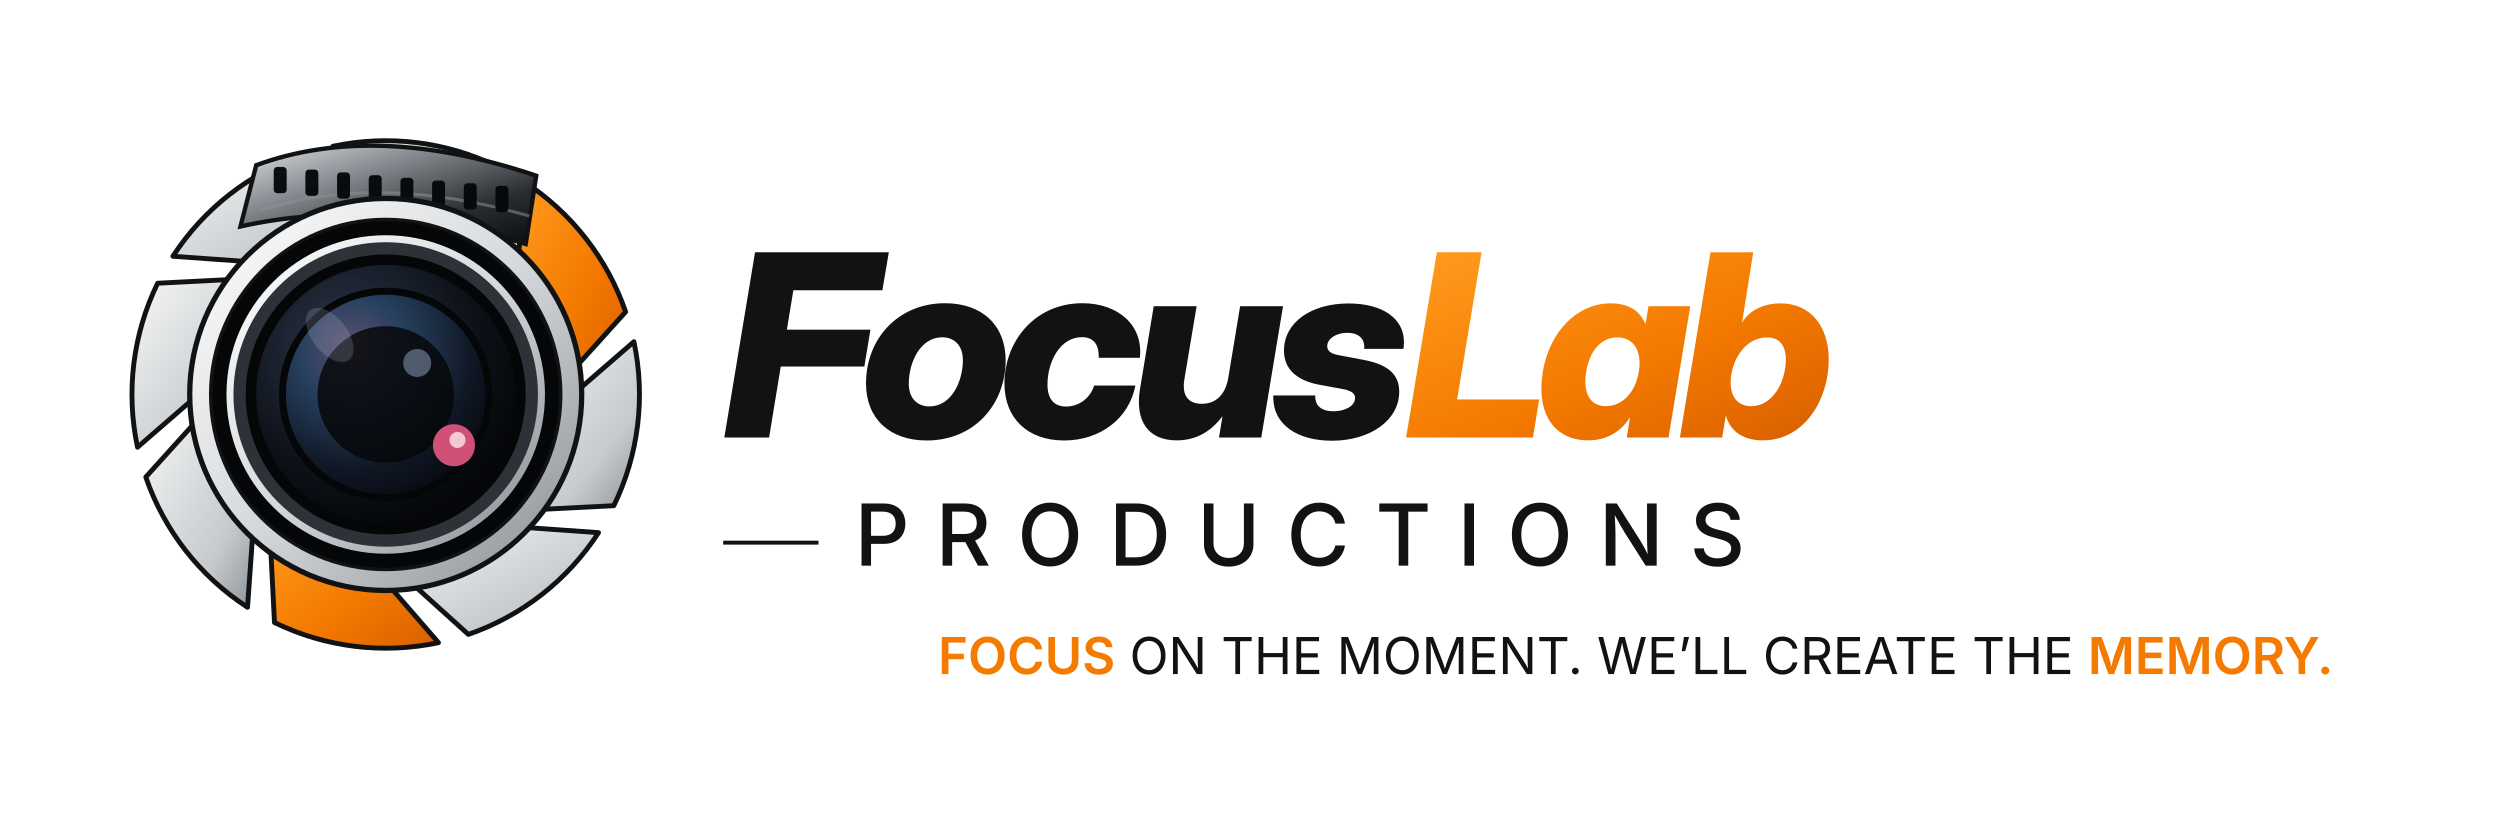
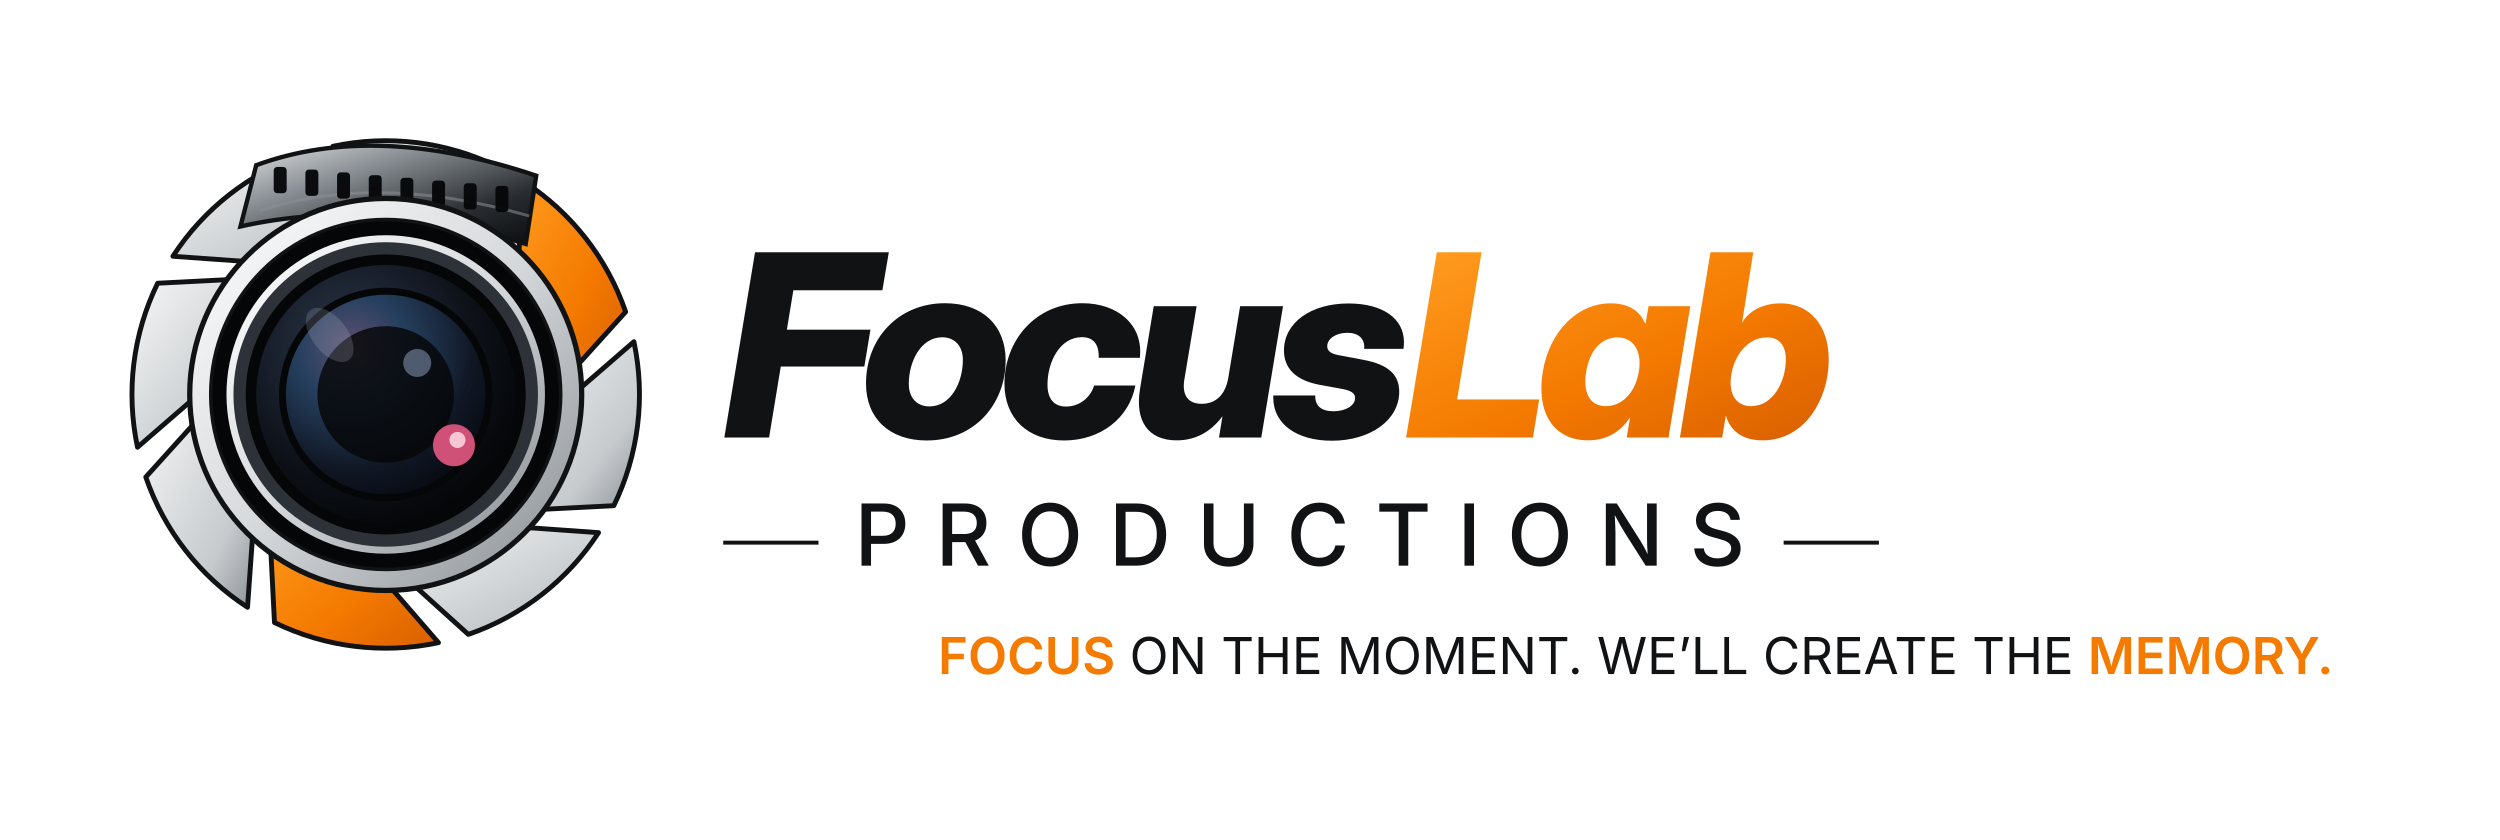
<svg xmlns="http://www.w3.org/2000/svg" width="1400" height="470" viewBox="0 0 1400 470" version="1.1" id="svg49">
  <defs id="defs21">
    <linearGradient id="filmGrad" x1="0" x2="1" y1="0" y2="1">
      <stop offset="0" stop-color="#E1E3E5" id="stop1" />
      <stop offset=".30" stop-color="#8E9499" id="stop2" />
      <stop offset=".72" stop-color="#282C30" id="stop3" />
      <stop offset="1" stop-color="#0B0D0F" id="stop4" />
    </linearGradient>
    <linearGradient id="bladeSilver" x1="0" y1="0" x2="1" y2="1">
      <stop offset="0" stop-color="#F6F7F7" id="stop5" />
      <stop offset=".70" stop-color="#C6CACD" id="stop6" />
      <stop offset="1" stop-color="#8B9196" id="stop7" />
    </linearGradient>
    <linearGradient id="silverGrad" x1="0" y1="0" x2="1" y2="1">
      <stop offset="0" stop-color="#FFFFFF" id="stop8" />
      <stop offset=".50" stop-color="#D6D9DC" id="stop9" />
      <stop offset="1" stop-color="#858B91" id="stop10" />
    </linearGradient>
    <linearGradient id="orangeGrad" x1="0" y1="0" x2="1" y2="1">
      <stop offset="0" stop-color="#FF9C20" id="stop11" />
      <stop offset=".56" stop-color="#F47A00" id="stop12" />
      <stop offset="1" stop-color="#D95F00" id="stop13" />
    </linearGradient>
    <radialGradient id="lensGrad" cx=".36" cy=".32" r=".76">
      <stop offset="0" stop-color="#3E4451" id="stop14" />
      <stop offset=".25" stop-color="#202837" id="stop15" />
      <stop offset=".62" stop-color="#0D1118" id="stop16" />
      <stop offset="1" stop-color="#020304" id="stop17" />
    </radialGradient>
    <radialGradient id="glassGrad" cx=".34" cy=".28" r=".88">
      <stop offset="0" stop-color="#6A5177" stop-opacity=".78" id="stop18" />
      <stop offset=".30" stop-color="#294B71" stop-opacity=".68" id="stop19" />
      <stop offset=".66" stop-color="#111827" stop-opacity=".78" id="stop20" />
      <stop offset="1" stop-color="#020305" id="stop21" />
    </radialGradient>
  </defs>
  <g transform="translate(20,20) scale(.98)" id="g45">
    <path d="M 169.85,63.17 A 145,145 0 0 1 263.56,74.67 L 266.69,135.94 A 96,96 0 0 0 210.03,109.53 Z" fill="url(#bladeSilver)" stroke="#111214" stroke-width="2.8" stroke-linejoin="round" id="path21" />
    <path d="M 278.97,83.39 A 145,145 0 0 1 337.10,157.79 L 295.99,203.32 A 96,96 0 0 0 274.61,144.59 Z" fill="url(#orangeGrad)" stroke="#111214" stroke-width="2.8" stroke-linejoin="round" id="path22" />
    <path d="M 341.83,174.85 A 145,145 0 0 1 330.33,268.56 L 269.06,271.69 A 96,96 0 0 0 295.47,215.03 Z" fill="url(#bladeSilver)" stroke="#111214" stroke-width="2.8" stroke-linejoin="round" id="path23" />
    <path d="M 321.61,283.97 A 145,145 0 0 1 247.21,342.10 L 201.68,300.99 A 96,96 0 0 0 260.41,279.61 Z" fill="url(#bladeSilver)" stroke="#111214" stroke-width="2.8" stroke-linejoin="round" id="path24" />
    <path d="M 230.15,346.83 A 145,145 0 0 1 136.44,335.33 L 133.31,274.06 A 96,96 0 0 0 189.97,300.47 Z" fill="url(#orangeGrad)" stroke="#111214" stroke-width="2.8" stroke-linejoin="round" id="path25" />
    <path d="M 121.03,326.61 A 145,145 0 0 1 62.90,252.21 L 104.01,206.68 A 96,96 0 0 0 125.39,265.41 Z" fill="url(#bladeSilver)" stroke="#111214" stroke-width="2.8" stroke-linejoin="round" id="path26" />
    <path d="M 58.17,235.15 A 145,145 0 0 1 69.67,141.44 L 130.94,138.31 A 96,96 0 0 0 104.53,194.97 Z" fill="url(#bladeSilver)" stroke="#111214" stroke-width="2.8" stroke-linejoin="round" id="path27" />
    <path d="M 78.39,126.03 A 145,145 0 0 1 152.79,67.90 L 198.32,109.01 A 96,96 0 0 0 139.59,130.39 Z" fill="url(#bladeSilver)" stroke="#111214" stroke-width="2.8" stroke-linejoin="round" id="path28" />
    <path d="M 126 74 Q 194 49 286 80 L 280 119 Q 193 92 117 109 Z" fill="url(#filmGrad)" stroke="#111214" stroke-width="2.5" id="path29" />
    <path d="M 128 100 Q 195 78 282 103" fill="none" stroke="#8A9096" stroke-width="1.7" opacity=".55" id="path30" />
    <rect x="136.0" y="75.0" width="7.4" height="15" rx="2" fill="#050607" opacity=".96" id="rect30" />
    <rect x="154.1" y="76.5" width="7.4" height="15" rx="2" fill="#050607" opacity=".96" id="rect31" />
    <rect x="172.2" y="78.1" width="7.4" height="15" rx="2" fill="#050607" opacity=".96" id="rect32" />
    <rect x="190.3" y="79.7" width="7.4" height="15" rx="2" fill="#050607" opacity=".96" id="rect33" />
    <rect x="208.4" y="81.2" width="7.4" height="15" rx="2" fill="#050607" opacity=".96" id="rect34" />
    <rect x="226.5" y="82.8" width="7.4" height="15" rx="2" fill="#050607" opacity=".96" id="rect35" />
    <rect x="244.6" y="84.3" width="7.4" height="15" rx="2" fill="#050607" opacity=".96" id="rect36" />
    <rect x="262.7" y="85.8" width="7.4" height="15" rx="2" fill="#050607" opacity=".96" id="rect37" />
    <circle cx="200" cy="205" r="112" fill="url(#silverGrad)" stroke="#111214" stroke-width="3" id="circle37" />
    <circle cx="200" cy="205" r="100" fill="#050607" stroke="#111214" stroke-width="2" id="circle38" />
    <circle cx="200" cy="205" r="89" fill="#2D3238" stroke="url(#silverGrad)" stroke-width="4" id="circle39" />
    <circle cx="200" cy="205" r="77" fill="url(#lensGrad)" stroke="#050607" stroke-width="6" id="circle40" />
    <circle cx="200" cy="205" r="59" fill="url(#glassGrad)" stroke="#050607" stroke-width="4" id="circle41" />
    <circle cx="200" cy="205" r="39" fill="#050607" opacity=".82" id="circle42" />
    <ellipse cx="168" cy="171" rx="10" ry="18" fill="#B9C5D8" opacity=".20" transform="rotate(-38 168 171)" id="ellipse42" />
    <circle cx="239" cy="234" r="12" fill="#E95984" opacity=".88" id="circle43" />
    <circle cx="218" cy="187" r="8" fill="#9AAED1" opacity=".48" id="circle44" />
    <circle cx="241" cy="231" r="4.6" fill="#FFE1E8" opacity=".82" id="circle45" />
  </g>
  <path d="m 405.627,245 h 25.066 l 6.545,-39.758 h 46.791 l 3.412,-20.61 H 440.65 l 3.621,-22.072 h 49.854 l 3.621,-21.306 H 422.825 Z m 113.319,1.671 c 27.086,0 44.214,-20.68 44.214,-44.911 0,-19.496 -13.021,-31.96 -33.979,-31.96 -25.972,0 -44.214,19.566 -44.214,44.98 0,19.496 13.09,31.89 33.979,31.89 z m 1.532,-19.078 c -6.545,0 -11.558,-4.317 -11.558,-12.672 0,-12.185 6.545,-26.041 18.73,-26.041 6.545,0 11.558,4.387 11.558,12.742 0,12.046 -6.406,25.972 -18.73,25.972 z m 75.441,19.078 c 20.262,0 36.416,-12.394 39.897,-30.776 h -23.117 c -1.95,6.615 -8.077,11.767 -15.736,11.767 -6.893,0 -10.375,-4.456 -10.375,-12.324 0,-12.394 6.754,-26.529 19.357,-26.529 7.311,0 9.609,5.361 9.33,11.558 h 23.047 c 2.089,-18.452 -12.464,-30.567 -32.169,-30.567 -26.529,0 -43.657,21.167 -43.657,45.05 0,19.218 12.812,31.82 33.422,31.82 z m 63.047,-0.07 c 11.001,0 19.287,-5.083 25.623,-13.508 L 682.638,245 h 23.674 l 12.185,-73.528 h -24.022 l -6.615,39.967 c -1.671,10.027 -7.311,14.692 -14.901,14.692 -7.59,0 -11.141,-4.735 -9.748,-13.438 l 6.893,-41.22 h -24.022 l -7.659,46.234 c -2.994,18.104 4.526,28.896 20.541,28.896 z m 86.86,0.209 c 21.515,0 37.739,-11.489 37.739,-27.434 0,-9.678 -6.267,-15.249 -19.844,-17.825 l -14.344,-2.716 c -4.038,-0.766 -6.127,-2.298 -6.127,-4.944 0,-4.178 4.804,-7.52 11.28,-7.52 6.267,0 9.957,3.342 9.4,8.982 h 22.003 c 0.209,-1.253 0.279,-2.646 0.279,-3.76 0,-13.369 -12.046,-21.655 -31.054,-21.655 -20.958,0 -36.137,10.653 -36.137,26.389 0,10.166 6.893,16.711 19.844,19.148 l 12.951,2.367 c 4.735,0.905 7.033,2.367 7.033,5.013 0,4.387 -5.431,7.45 -12.115,7.45 -6.824,0 -10.444,-3.133 -10.166,-8.843 h -23.535 c 0,0.418 0,0.766 0,1.184 0,15.109 13.508,24.161 32.795,24.161 z" id="text45" style="font-style:italic;font-weight:800;font-size:142.6px;font-family:'Inter Display', Inter, Arial, sans-serif;letter-spacing:-7;fill:#111214" aria-label="Focus" />
  <path d="m 787.427,245 h 71.021 l 3.481,-21.306 H 815.975 l 13.717,-82.441 h -25.066 z m 101.969,1.601 c 9.678,0 17.964,-4.387 23.117,-12.533 h 0.279 L 910.981,245 h 23.395 l 12.185,-73.528 h -23.395 l -1.601,9.609 h -0.348 c -3.133,-7.45 -9.748,-11.21 -19.287,-11.21 -18.661,0 -34.188,15.736 -37.948,38.226 -3.83,23.256 6.197,38.505 25.415,38.505 z m 9.887,-19.148 c -8.773,0 -13.021,-7.241 -11.001,-19.357 1.95,-11.976 8.564,-19.148 17.407,-19.148 9.052,0 13.995,7.52 12.046,19.148 -1.88,11.767 -9.4,19.357 -18.452,19.357 z m 87.835,19.148 c 23.743,0 36.973,-23.326 36.973,-45.12 0,-19.009 -10.375,-31.612 -27.016,-31.612 -8.773,0 -17.338,3.551 -21.446,10.792 h -0.07 l 6.267,-39.41 H 957.874 L 940.745,245 h 23.674 l 2.019,-12.185 h 0.07 c 2.646,9.052 9.957,13.787 20.61,13.787 z m -6.545,-19.148 c -7.102,0 -11.419,-4.944 -11.419,-13.16 0,-11.837 7.798,-25.345 20.332,-25.345 6.824,0 10.584,4.387 10.584,12.324 0,11.907 -6.824,26.18 -19.496,26.18 z" id="text46" style="font-style:italic;font-weight:800;font-size:142.6px;font-family:'Inter Display', Inter, Arial, sans-serif;letter-spacing:-7;fill:url(#orangeGrad)" aria-label="Lab" />
  <line x1="405" y1="303.88" x2="458.36" y2="303.88" stroke="#111214" stroke-width="2.208" id="line46" />
+   <line x1="998.83" y1="303.88" x2="1052.19" y2="303.88" stroke="#111214" stroke-width="2.208" id="line47" />
  <path d="m 482.454,316.76 h 5.326 v -12.194 h 7.101 c 8.082,0 12.1,-4.882 12.1,-11.306 0,-6.424 -3.994,-11.306 -12.053,-11.306 H 482.454 Z m 5.326,-16.702 v -13.548 h 6.541 c 5.162,0 7.265,2.826 7.265,6.751 0,3.924 -2.102,6.798 -7.218,6.798 z m 40.088,16.702 h 5.326 v -13.151 h 7.101 c 0.093,0 0.21,0 0.304,0 l 7.055,13.151 h 6.05 l -7.662,-14.062 c 4.228,-1.588 6.354,-5.139 6.354,-9.811 0,-6.424 -3.994,-10.932 -12.053,-10.932 h -12.474 z m 5.326,-17.706 v -12.544 h 6.541 c 5.139,0 7.265,2.453 7.265,6.377 0,3.901 -2.126,6.167 -7.218,6.167 z m 54.898,18.174 c 9.017,0 15.674,-6.728 15.674,-17.847 0,-11.166 -6.657,-17.893 -15.674,-17.893 -9.04,0 -15.721,6.728 -15.721,17.893 0,11.119 6.681,17.847 15.721,17.847 z m 0,-4.859 c -5.98,0 -10.442,-4.578 -10.442,-12.988 0,-8.433 4.462,-13.035 10.442,-13.035 5.933,0 10.395,4.578 10.395,13.035 0,8.409 -4.462,12.988 -10.395,12.988 z m 48.217,4.392 c 10.582,0 16.725,-6.564 16.725,-17.449 0,-10.815 -6.144,-17.356 -16.398,-17.356 h -11.656 v 34.805 z m -6.003,-4.672 v -25.462 h 5.98 c 7.592,0 11.516,4.508 11.516,12.684 0,8.246 -3.924,12.778 -11.796,12.778 z m 57.795,5.209 c 8.316,0 13.829,-5.186 13.829,-12.497 v -22.845 h -5.349 v 22.402 c 0,4.695 -3.247,8.106 -8.479,8.106 -5.256,0 -8.55,-3.41 -8.55,-8.106 v -22.402 h -5.326 v 22.845 c 0,7.311 5.489,12.497 13.875,12.497 z m 50.717,-0.07 c 7.685,0 13.291,-4.859 14.366,-11.75 h -5.373 c -0.888,4.438 -4.602,6.891 -8.947,6.891 -5.957,0 -10.442,-4.532 -10.442,-12.988 0,-8.409 4.462,-13.035 10.442,-13.035 4.345,0 8.059,2.429 8.947,6.868 h 5.349 c -1.168,-7.382 -7.008,-11.726 -14.343,-11.726 -9.017,0 -15.674,6.728 -15.674,17.893 0,11.119 6.634,17.847 15.674,17.847 z m 33.594,-30.694 h 10.862 v 30.227 h 5.349 v -30.227 h 10.815 v -4.578 h -27.027 z m 53.029,-4.578 h -5.326 v 34.805 h 5.326 z m 36.935,35.273 c 9.017,0 15.674,-6.728 15.674,-17.847 0,-11.166 -6.657,-17.893 -15.674,-17.893 -9.04,0 -15.721,6.728 -15.721,17.893 0,11.119 6.681,17.847 15.721,17.847 z m 0,-4.859 c -5.98,0 -10.442,-4.578 -10.442,-12.988 0,-8.433 4.462,-13.035 10.442,-13.035 5.933,0 10.395,4.578 10.395,13.035 0,8.409 -4.462,12.988 -10.395,12.988 z m 36.888,4.392 h 5.396 v -18.571 c 0,-1.799 -0.187,-5.396 -0.397,-9.764 2.523,4.672 3.854,7.078 5.56,9.811 l 11.75,18.524 h 6.167 v -34.805 h -5.396 v 19.809 c 0,2.009 0.093,5.256 0.35,8.62 -1.542,-3.34 -3.107,-5.98 -4.181,-7.709 l -13.105,-20.72 h -6.144 z m 62.583,0.584 c 8.176,0 12.894,-4.298 12.894,-10.208 0,-6.284 -5.583,-8.666 -10.021,-9.811 l -3.387,-0.888 c -2.663,-0.701 -6.26,-1.939 -6.26,-5.232 0,-2.943 2.663,-5.092 6.891,-5.092 3.948,0 6.774,1.822 7.125,4.999 h 5.186 c -0.164,-5.536 -5.046,-9.624 -12.194,-9.624 -7.008,0 -12.334,3.994 -12.334,10.021 0,4.765 3.364,7.685 9.063,9.204 l 4.065,1.121 c 3.737,1.004 6.611,2.196 6.611,5.232 0,3.364 -3.247,5.606 -7.662,5.606 -4.018,0 -7.382,-1.775 -7.685,-5.583 h -5.349 c 0.327,6.354 5.232,10.255 13.058,10.255 z" id="text47" style="font-weight:500;font-size:47.84px;font-family:Inter, Arial, sans-serif;letter-spacing:14.72;fill:#111214" aria-label="PRODUCTIONS" />
  <g id="text49" style="font-size:28.52px;font-family:Inter, Arial, sans-serif;fill:#111214" aria-label="               FOCUS ON THE MOMENT. WE’LL CREATE THE MEMORY.            ">
    <path style="font-weight:600;fill:#f47a00" d="m 527.408,377.48 h 3.718 v -8.3 h 8.634 v -3.092 h -8.634 v -6.225 h 9.567 v -3.133 h -13.285 z m 25.651,0.279 c 5.431,0 9.511,-3.941 9.511,-10.639 0,-6.712 -4.08,-10.667 -9.511,-10.667 -5.445,0 -9.539,3.955 -9.539,10.667 0,6.684 4.094,10.639 9.539,10.639 z m 0,-3.328 c -3.398,0 -5.807,-2.59 -5.807,-7.311 0,-4.749 2.409,-7.339 5.807,-7.339 3.37,0 5.765,2.576 5.765,7.339 0,4.735 -2.395,7.311 -5.765,7.311 z m 21.877,3.328 c 4.902,0 8.188,-3.217 8.759,-7.186 h -3.76 c -0.473,2.451 -2.479,3.857 -4.958,3.857 -3.37,0 -5.807,-2.548 -5.807,-7.311 0,-4.707 2.423,-7.339 5.821,-7.339 2.479,0 4.484,1.407 4.944,3.857 h 3.746 c -0.655,-4.54 -4.192,-7.186 -8.745,-7.186 -5.417,0 -9.497,3.955 -9.497,10.667 0,6.684 4.038,10.639 9.497,10.639 z m 20.582,0.028 c 5.055,0 8.411,-3.064 8.411,-7.506 V 356.731 h -3.718 v 13.243 c 0,2.604 -1.824,4.484 -4.693,4.484 -2.869,0 -4.693,-1.88 -4.693,-4.484 V 356.731 h -3.718 v 13.55 c 0,4.442 3.328,7.506 8.411,7.506 z m 19.858,0.014 c 4.958,0 7.854,-2.493 7.854,-6.141 0,-3.621 -3.022,-5.222 -6.099,-5.96 l -1.936,-0.501 c -1.685,-0.418 -3.537,-1.114 -3.537,-2.855 0,-1.574 1.42,-2.729 3.76,-2.729 2.242,0 3.746,1.031 3.927,2.799 h 3.607 c -0.098,-3.468 -3.05,-5.96 -7.478,-5.96 -4.345,0 -7.576,2.451 -7.576,6.113 0,2.924 2.047,4.679 5.515,5.57 l 2.353,0.613 c 2.242,0.585 3.746,1.267 3.746,2.883 0,1.782 -1.713,2.994 -4.164,2.994 -2.34,0 -4.192,-1.058 -4.359,-3.245 h -3.662 c 0.167,4.094 3.217,6.42 8.049,6.42 z" id="path49" />
    <path d="m 643.493,377.759 c 5.32,0 9.191,-4.066 9.191,-10.639 0,-6.587 -3.871,-10.667 -9.191,-10.667 -5.32,0 -9.219,4.08 -9.219,10.667 0,6.573 3.899,10.639 9.219,10.639 z m 0,-2.451 c -3.732,0 -6.643,-2.897 -6.643,-8.188 0,-5.32 2.91,-8.216 6.643,-8.216 3.704,0 6.615,2.883 6.615,8.216 0,5.306 -2.91,8.188 -6.615,8.188 z m 13.397,2.172 h 2.66 V 365.643 c 0,-1.003 -0.098,-3.078 -0.209,-5.737 1.615,2.883 2.409,4.275 3.356,5.765 l 7.52,11.809 h 3.147 V 356.731 h -2.646 v 12.728 c 0,1.114 0.014,2.883 0.181,4.888 -0.947,-1.88 -1.894,-3.468 -2.451,-4.345 L 660.009,356.731 h -3.119 z m 28.367,-18.41 h 6.531 v 18.41 h 2.646 v -18.41 h 6.503 v -2.34 h -15.68 z m 19.552,18.41 h 2.646 v -9.442 h 10.89 v 9.442 h 2.646 V 356.731 h -2.646 v 8.968 h -10.89 v -8.968 h -2.646 z m 21.195,0 h 12.77 v -2.34 h -10.124 v -6.963 h 9.316 v -2.34 h -9.316 v -6.768 h 9.999 v -2.34 h -12.645 z m 25.164,0 h 2.521 v -11.851 c 0,-1.601 -0.056,-4.052 -0.098,-6.03 0.822,2.437 1.629,4.86 2.089,6.03 l 4.707,11.851 h 2.298 l 4.637,-11.851 c 0.473,-1.212 1.337,-3.704 2.089,-6.072 -0.056,2.159 -0.098,4.54 -0.098,6.072 v 11.851 h 2.604 V 356.731 h -3.774 l -5.041,13.09 c -0.404,1.044 -1.044,3.092 -1.532,4.721 -0.487,-1.685 -1.142,-3.718 -1.532,-4.721 l -5.111,-13.09 h -3.76 z m 34.174,0.279 c 5.32,0 9.191,-4.066 9.191,-10.639 0,-6.587 -3.871,-10.667 -9.191,-10.667 -5.32,0 -9.219,4.08 -9.219,10.667 0,6.573 3.899,10.639 9.219,10.639 z m 0,-2.451 c -3.732,0 -6.643,-2.897 -6.643,-8.188 0,-5.32 2.91,-8.216 6.643,-8.216 3.704,0 6.615,2.883 6.615,8.216 0,5.306 -2.91,8.188 -6.615,8.188 z m 13.397,2.172 h 2.521 v -11.851 c 0,-1.601 -0.056,-4.052 -0.098,-6.03 0.822,2.437 1.629,4.86 2.089,6.03 l 4.707,11.851 h 2.298 l 4.637,-11.851 c 0.473,-1.212 1.337,-3.704 2.089,-6.072 -0.056,2.159 -0.098,4.54 -0.098,6.072 v 11.851 h 2.604 V 356.731 h -3.774 l -5.041,13.09 c -0.404,1.044 -1.044,3.092 -1.532,4.721 -0.487,-1.685 -1.142,-3.718 -1.532,-4.721 L 802.497,356.731 h -3.76 z m 25.763,0 h 12.77 v -2.34 h -10.124 v -6.963 h 9.316 v -2.34 h -9.316 v -6.768 h 9.999 v -2.34 h -12.645 z m 17.143,0 h 2.66 V 365.643 c 0,-1.003 -0.098,-3.078 -0.209,-5.737 1.615,2.883 2.409,4.275 3.356,5.765 l 7.52,11.809 h 3.147 V 356.731 h -2.646 v 12.728 c 0,1.114 0.014,2.883 0.181,4.888 -0.947,-1.88 -1.894,-3.468 -2.451,-4.345 l -8.439,-13.271 h -3.119 z m 20.346,-18.41 h 6.531 v 18.41 h 2.646 v -18.41 h 6.503 v -2.34 h -15.68 z m 20.192,18.591 c 1.044,0 1.88,-0.836 1.88,-1.88 0,-1.044 -0.836,-1.88 -1.88,-1.88 -1.044,0 -1.88,0.836 -1.88,1.88 0,1.044 0.836,1.88 1.88,1.88 z m 18.507,-0.181 h 3.092 l 3.551,-13.146 c 0.404,-1.504 0.71,-2.91 1.017,-4.609 0.32,1.824 0.655,3.286 1.017,4.609 l 3.565,13.146 h 3.078 l 5.682,-20.749 h -2.729 l -3.273,12.728 c -0.446,1.755 -0.863,3.551 -1.225,5.473 -0.39,-1.922 -0.808,-3.718 -1.267,-5.473 l -3.328,-12.728 h -3.008 l -3.356,12.728 c -0.473,1.782 -0.877,3.607 -1.253,5.556 -0.376,-1.95 -0.78,-3.774 -1.225,-5.556 l -3.286,-12.728 h -2.702 z m 24.231,0 H 937.689 v -2.34 h -10.124 v -6.963 h 9.316 v -2.34 h -9.316 v -6.768 h 9.999 v -2.34 h -12.645 z m 16.864,-12.854 h 1.922 l 2.172,-7.896 h -2.869 z m 7.715,12.854 h 12.255 v -2.34 h -9.609 V 356.731 h -2.646 z m 16.126,0 h 12.255 v -2.34 h -9.609 V 356.731 h -2.646 z m 32.545,0.279 c 4.247,0 7.645,-2.59 8.369,-6.81 h -2.646 c -0.585,2.827 -3.008,4.359 -5.724,4.359 -3.718,0 -6.629,-2.883 -6.629,-8.188 0,-5.32 2.897,-8.216 6.629,-8.216 2.702,0 5.139,1.518 5.724,4.359 h 2.646 c -0.738,-4.275 -4.164,-6.81 -8.369,-6.81 -5.32,0 -9.205,4.08 -9.205,10.667 0,6.573 3.885,10.639 9.205,10.639 z m 12.436,-0.279 h 2.646 v -8.049 h 4.47 c 0.167,0 0.32,0 0.487,-0.014 l 4.317,8.063 h 3.064 l -4.651,-8.537 c 2.618,-0.919 3.844,-3.05 3.844,-5.807 0,-3.704 -2.228,-6.406 -7.074,-6.406 h -7.102 z m 2.646,-10.403 v -8.021 h 4.317 c 3.3,0 4.582,1.615 4.582,4.08 0,2.437 -1.281,3.941 -4.554,3.941 z m 15.708,10.403 h 12.77 v -2.34 h -10.124 v -6.963 h 9.316 v -2.34 h -9.316 v -6.768 h 9.999 v -2.34 h -12.645 z m 15.36,0 h 2.813 l 2.005,-5.793 h 8.55 l 2.075,5.793 h 2.785 l -7.631,-20.749 h -3.064 z m 5.626,-8.105 1.462,-4.206 c 0.446,-1.281 1.086,-3.259 1.964,-6.322 0.877,3.008 1.49,4.93 1.991,6.322 l 1.504,4.206 z m 12.269,-10.305 h 6.531 v 18.41 h 2.646 v -18.41 h 6.503 v -2.34 h -15.68 z m 19.552,18.41 h 12.77 v -2.34 h -10.124 v -6.963 h 9.316 v -2.34 h -9.316 v -6.768 h 9.999 v -2.34 h -12.645 z m 24.022,-18.41 h 6.531 v 18.41 h 2.646 v -18.41 h 6.503 v -2.34 h -15.68 z m 19.552,18.41 h 2.646 v -9.442 h 10.89 v 9.442 h 2.646 V 356.731 h -2.646 v 8.968 h -10.89 v -8.968 h -2.646 z m 21.195,0 h 12.77 v -2.34 h -10.124 v -6.963 h 9.316 v -2.34 h -9.316 v -6.768 h 9.999 v -2.34 h -12.645 z" id="path50" />
    <path style="font-weight:600;fill:#f47a00" d="m 1171.28,377.48 h 3.649 v -10.472 c 0,-1.574 -0.084,-4.442 -0.139,-6.796 0.766,2.674 1.601,5.445 2.089,6.796 l 3.885,10.472 h 3.161 l 3.83,-10.472 c 0.487,-1.393 1.365,-4.247 2.075,-6.907 -0.042,2.465 -0.125,5.361 -0.125,6.907 v 10.472 h 3.704 V 356.731 h -5.612 l -3.899,10.709 c -0.404,1.239 -1.044,3.802 -1.532,5.849 -0.473,-2.075 -1.128,-4.623 -1.546,-5.849 l -3.941,-10.709 h -5.598 z m 26.306,0 h 13.536 v -3.133 h -9.818 v -5.793 h 9.038 v -3.092 h -9.038 v -5.598 h 9.762 v -3.133 h -13.48 z m 17.268,0 h 3.649 v -10.472 c 0,-1.574 -0.084,-4.442 -0.139,-6.796 0.766,2.674 1.601,5.445 2.089,6.796 l 3.885,10.472 h 3.161 l 3.83,-10.472 c 0.487,-1.393 1.365,-4.247 2.075,-6.907 -0.042,2.465 -0.125,5.361 -0.125,6.907 v 10.472 h 3.704 V 356.731 h -5.612 l -3.899,10.709 c -0.404,1.239 -1.044,3.802 -1.532,5.849 -0.473,-2.075 -1.128,-4.623 -1.546,-5.849 l -3.941,-10.709 h -5.598 z m 35.191,0.279 c 5.431,0 9.511,-3.941 9.511,-10.639 0,-6.712 -4.08,-10.667 -9.511,-10.667 -5.445,0 -9.539,3.955 -9.539,10.667 0,6.684 4.094,10.639 9.539,10.639 z m 0,-3.328 c -3.398,0 -5.807,-2.59 -5.807,-7.311 0,-4.749 2.409,-7.339 5.807,-7.339 3.37,0 5.765,2.576 5.765,7.339 0,4.735 -2.395,7.311 -5.765,7.311 z m 13.034,3.05 h 3.718 v -7.617 h 3.871 l 4.08,7.617 h 4.164 l -4.498,-8.244 c 2.451,-0.975 3.732,-3.05 3.732,-5.863 0,-3.955 -2.534,-6.643 -7.311,-6.643 h -7.757 z m 3.718,-10.695 v -6.935 h 3.467 c 2.827,0 4.08,1.309 4.08,3.523 0,2.2 -1.253,3.412 -4.052,3.412 z m 20.373,10.695 h 3.718 v -8.035 l 7.576,-12.714 h -4.317 l -3.635,6.545 c -0.543,0.989 -1.003,1.88 -1.462,3.064 -0.46,-1.156 -0.919,-2.047 -1.49,-3.064 l -3.704,-6.545 h -4.345 l 7.659,12.714 z m 14.984,0.237 c 1.253,0 2.242,-0.975 2.242,-2.228 0,-1.239 -0.989,-2.214 -2.242,-2.214 -1.253,0 -2.228,0.975 -2.228,2.214 0,1.253 0.975,2.228 2.228,2.228 z" id="path51" />
  </g>
</svg>
